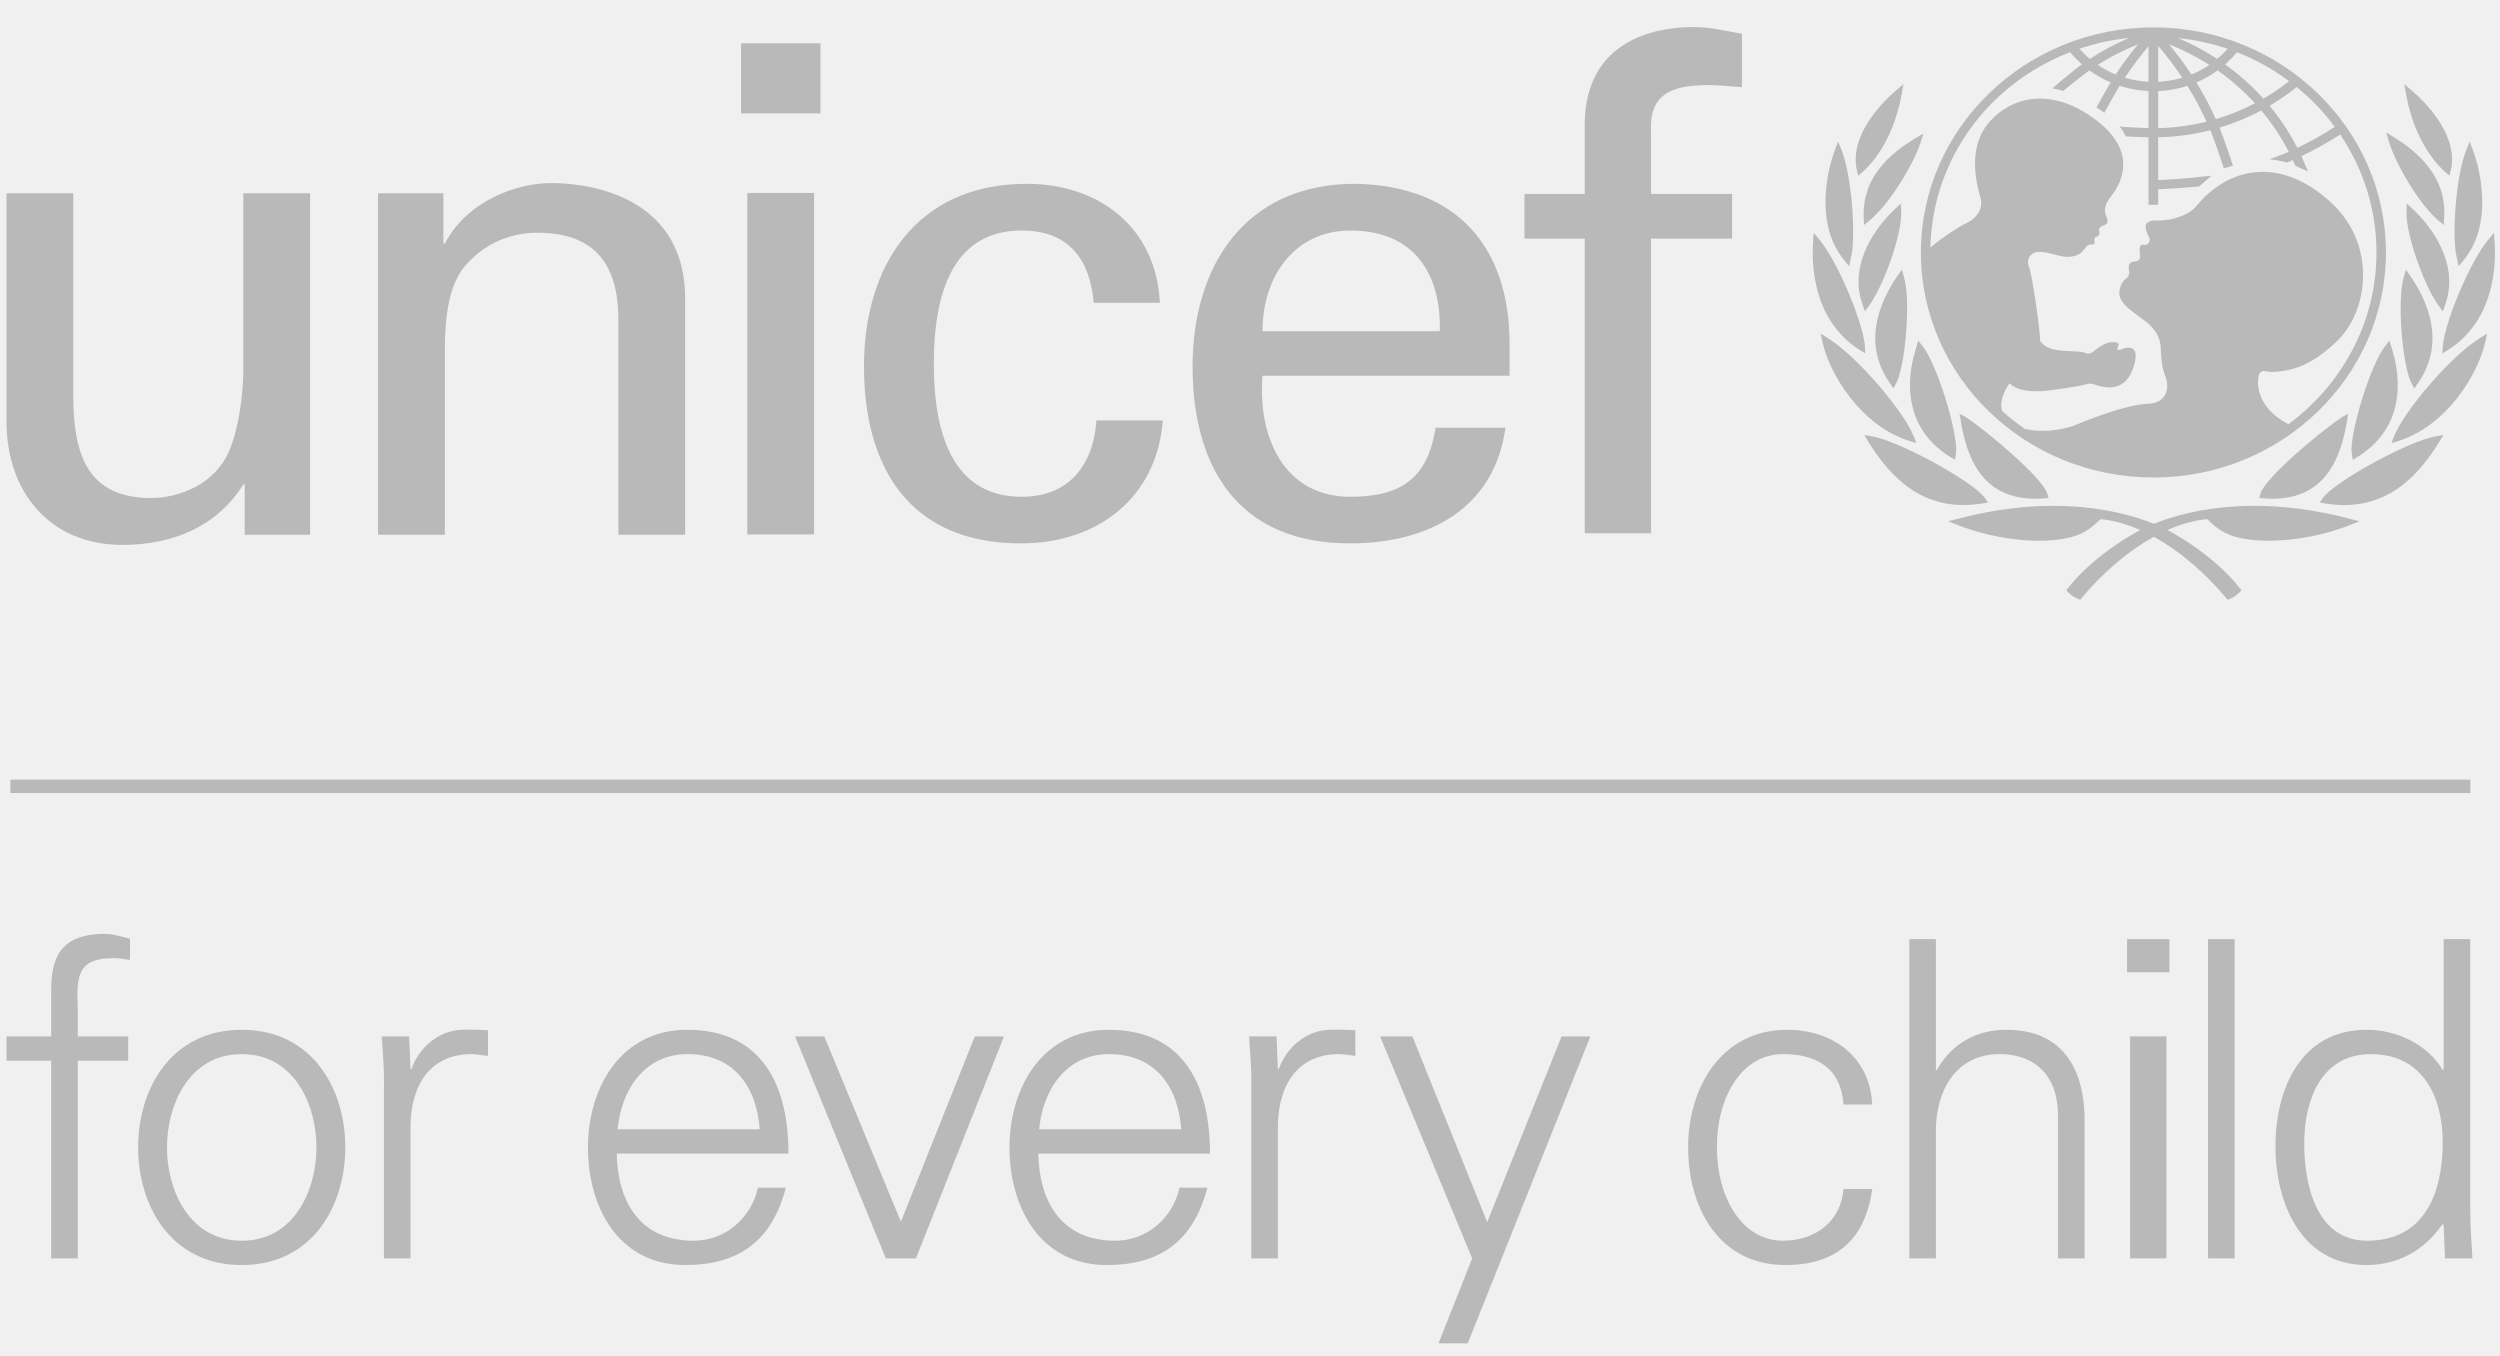
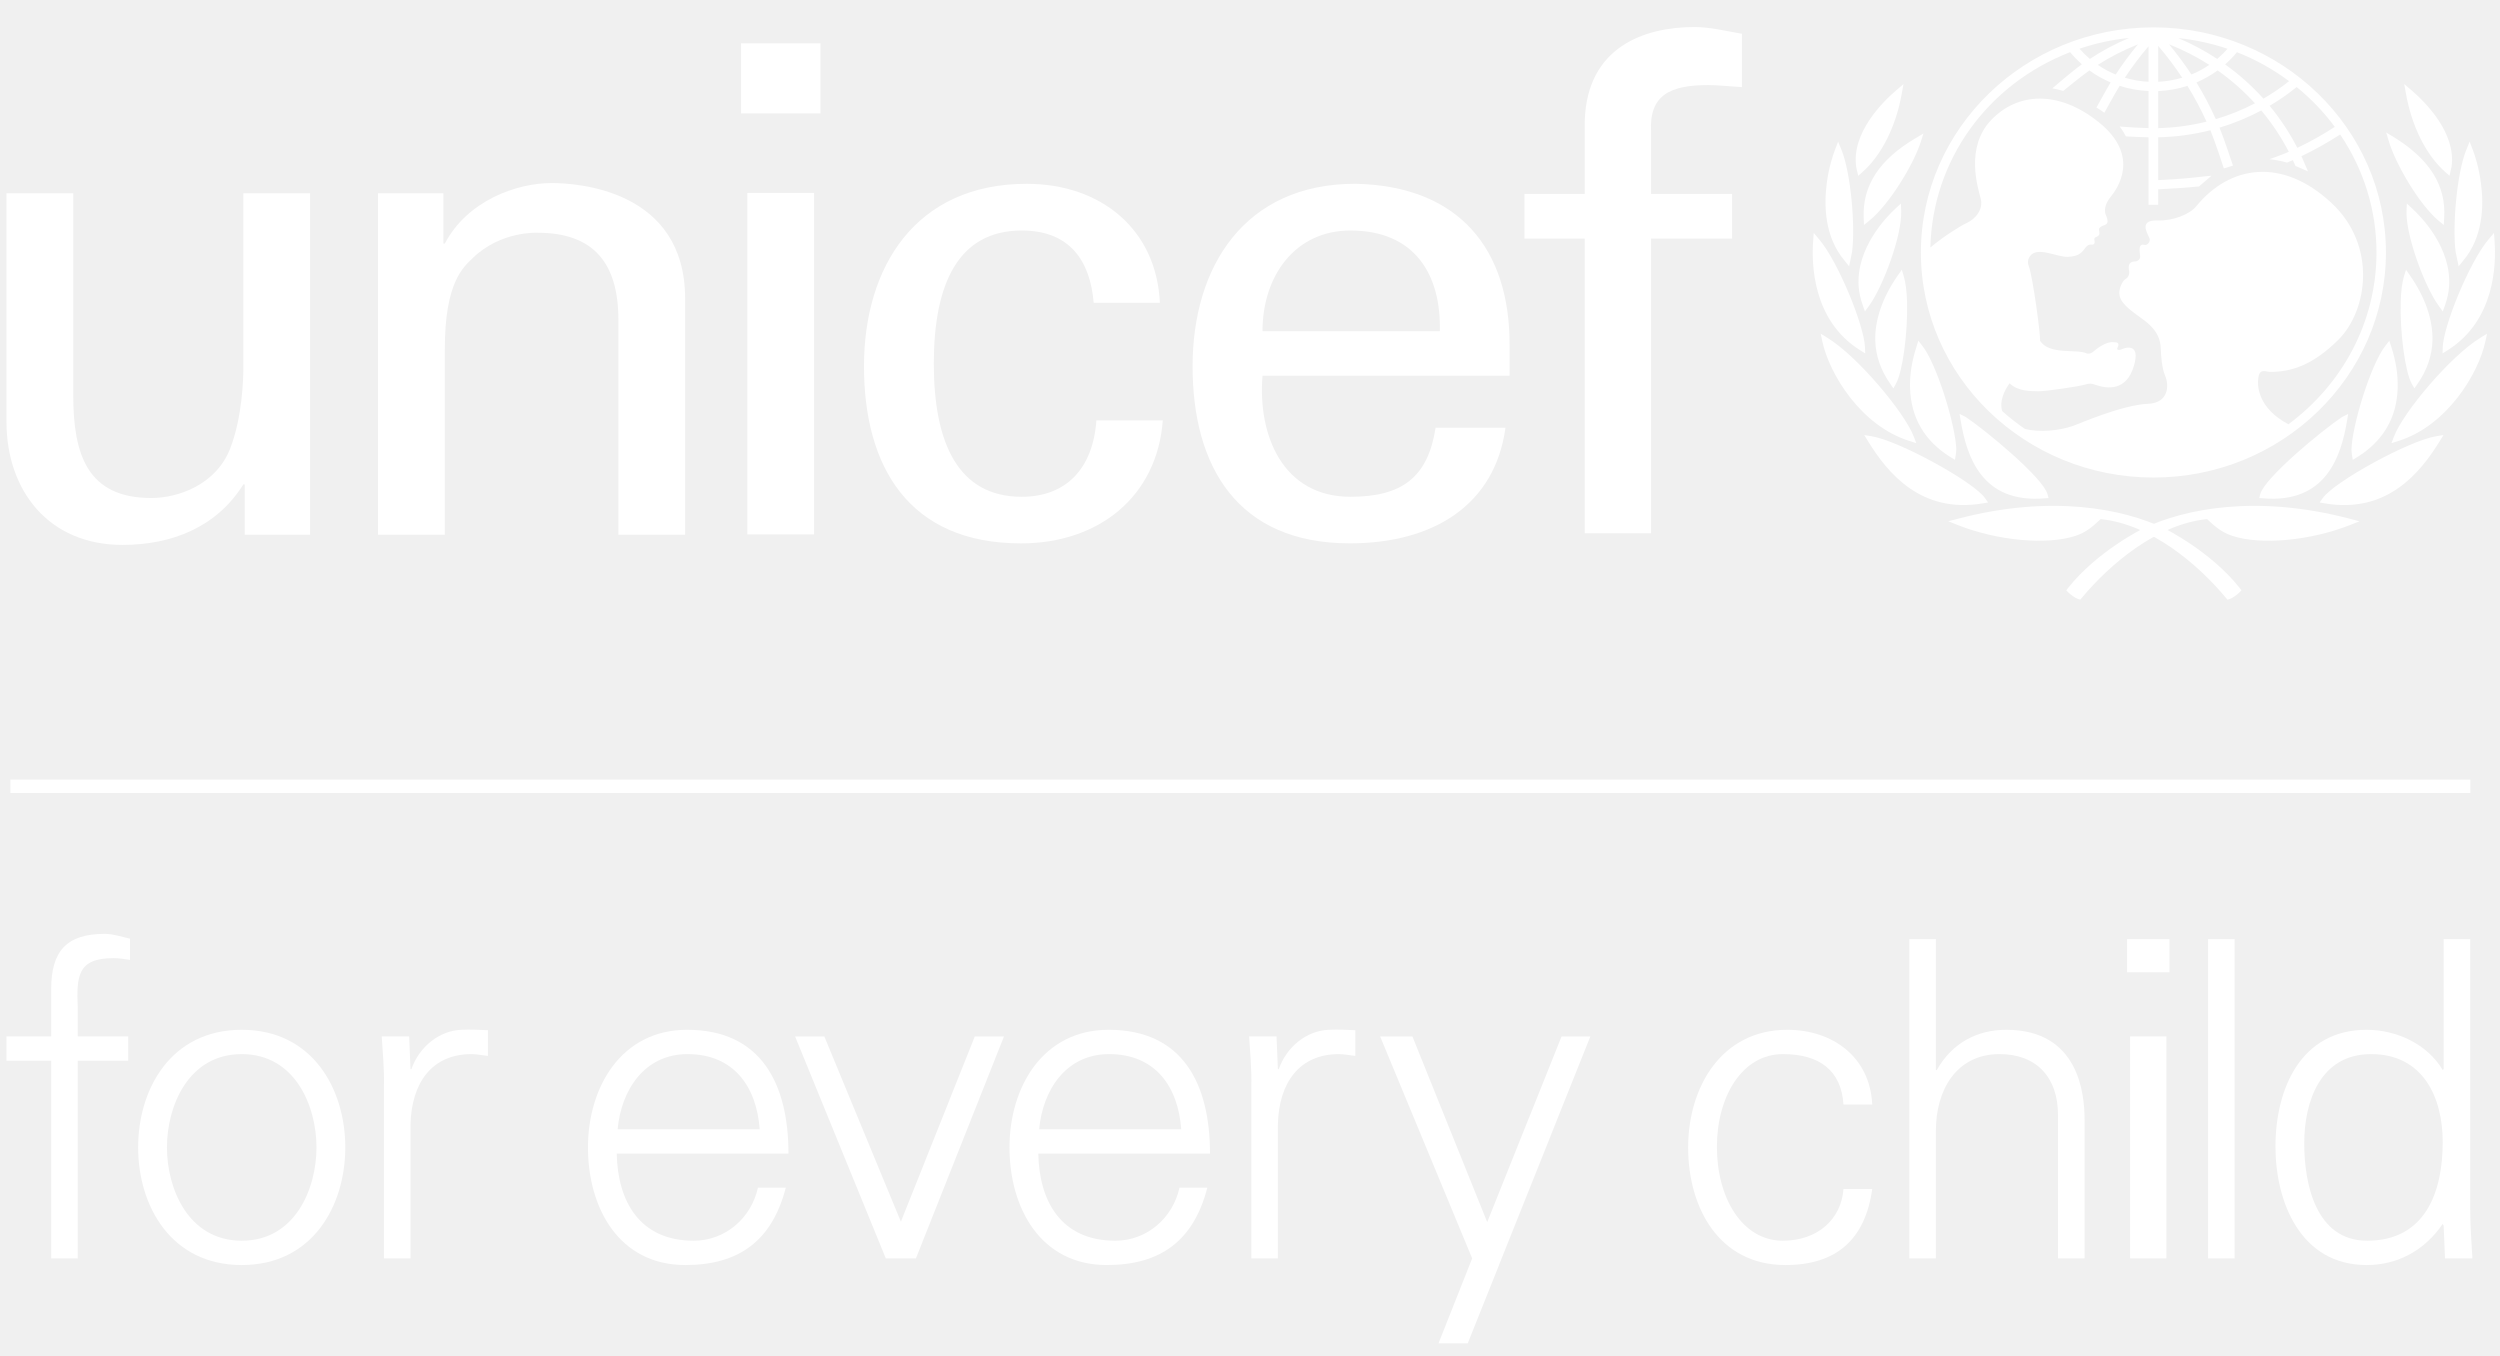
<svg xmlns="http://www.w3.org/2000/svg" width="59px" height="32px" viewBox="0 0 59 32" version="1.1">
  <g id="TIPP-(Unicef)" stroke="none" stroke-width="1" fill="none" fill-rule="evenodd">
-     <g id="Login-(Unicef)" transform="translate(-118, -824)" fill="#B9B9B9">
+     <g id="Login-(Unicef)" transform="translate(-118, -824)" fill="#FFFFFF">
      <g id="Footer" transform="translate(0, 802)">
        <g id="Unicef-logo-footer" transform="translate(118, 22)">
          <polygon id="Fill-2" points="0.245 18.715 58.3 18.715 58.3 18.399 0.245 18.399" />
          <path d="M1.208,29.698 L1.208,25.034 L0.153,25.034 L0.153,24.459 L1.208,24.459 L1.208,23.343 C1.208,22.445 1.573,22.039 2.472,22.039 C2.67,22.039 2.879,22.111 3.068,22.153 L3.068,22.654 C2.942,22.634 2.806,22.612 2.681,22.612 C1.824,22.612 1.804,23.04 1.835,23.792 L1.835,24.459 L3.026,24.459 L3.026,25.034 L1.835,25.034 L1.835,29.698 L1.208,29.698 Z" id="Fill-3" />
          <path d="M5.705,24.877 C4.441,24.877 3.94,26.108 3.94,27.079 C3.94,28.049 4.441,29.281 5.705,29.281 C6.968,29.281 7.469,28.049 7.469,27.079 C7.469,26.108 6.968,24.877 5.705,24.877 M8.149,27.079 C8.149,28.456 7.376,29.855 5.705,29.855 C4.033,29.855 3.26,28.456 3.26,27.079 C3.26,25.701 4.033,24.303 5.705,24.303 C7.376,24.303 8.149,25.701 8.149,27.079" id="Fill-4" />
          <path d="M9.688,29.698 L9.061,29.698 L9.061,25.639 C9.072,25.231 9.03,24.815 9.009,24.459 L9.656,24.459 L9.688,25.231 L9.709,25.231 C9.897,24.7 10.367,24.324 10.889,24.303 C11.098,24.293 11.307,24.303 11.516,24.313 L11.516,24.919 C11.39,24.908 11.255,24.877 11.129,24.877 C10.2,24.877 9.709,25.545 9.688,26.546 L9.688,29.698 Z" id="Fill-5" />
          <path d="M17.929,26.651 C17.855,25.639 17.313,24.877 16.226,24.877 C15.203,24.877 14.66,25.733 14.576,26.651 L17.929,26.651 Z M14.555,27.225 C14.576,28.341 15.088,29.281 16.372,29.281 C17.114,29.281 17.73,28.749 17.887,28.029 L18.545,28.029 C18.221,29.281 17.438,29.855 16.174,29.855 C14.607,29.855 13.876,28.508 13.876,27.079 C13.876,25.659 14.66,24.303 16.216,24.303 C17.97,24.303 18.608,25.587 18.608,27.225 L14.555,27.225 Z" id="Fill-6" />
          <polygon id="Fill-7" points="19.454 24.46 21.261 28.832 23.005 24.46 23.694 24.46 21.616 29.698 20.905 29.698 18.764 24.46" />
          <path d="M27.877,26.651 C27.804,25.639 27.261,24.877 26.175,24.877 C25.151,24.877 24.608,25.733 24.524,26.651 L27.877,26.651 Z M24.504,27.225 C24.524,28.341 25.036,29.281 26.321,29.281 C27.063,29.281 27.678,28.749 27.836,28.029 L28.493,28.029 C28.17,29.281 27.387,29.855 26.122,29.855 C24.556,29.855 23.824,28.508 23.824,27.079 C23.824,25.659 24.608,24.303 26.164,24.303 C27.919,24.303 28.556,25.587 28.556,27.225 L24.504,27.225 Z" id="Fill-8" />
          <path d="M30.158,29.698 L29.531,29.698 L29.531,25.639 C29.542,25.231 29.5,24.815 29.479,24.459 L30.126,24.459 L30.158,25.231 L30.179,25.231 C30.367,24.7 30.837,24.324 31.359,24.303 C31.568,24.293 31.777,24.303 31.986,24.313 L31.986,24.919 C31.861,24.908 31.725,24.877 31.6,24.877 C30.67,24.877 30.179,25.545 30.158,26.546 L30.158,29.698 Z" id="Fill-9" />
          <polygon id="Fill-10" points="33.333 24.46 35.098 28.842 36.853 24.46 37.532 24.46 34.639 31.702 33.949 31.702 34.743 29.698 32.571 24.46" />
          <path d="M43.506,26.067 C43.454,25.263 42.942,24.877 42.075,24.877 C41.114,24.877 40.519,25.878 40.519,27.068 C40.519,28.268 41.114,29.281 42.075,29.281 C42.89,29.281 43.454,28.779 43.506,28.06 L44.185,28.06 C44.018,29.26 43.329,29.855 42.138,29.855 C40.571,29.855 39.84,28.508 39.84,27.079 C39.84,25.659 40.624,24.303 42.18,24.303 C43.256,24.303 44.133,24.95 44.185,26.067 L43.506,26.067 Z" id="Fill-11" />
          <path d="M45.687,25.253 L45.708,25.253 C46.073,24.606 46.669,24.303 47.348,24.303 C49.06,24.303 49.196,25.816 49.196,26.421 L49.196,29.698 L48.569,29.698 L48.569,26.317 C48.569,25.409 48.047,24.877 47.191,24.877 C46.157,24.877 45.687,25.743 45.687,26.682 L45.687,29.698 L45.06,29.698 L45.06,22.164 L45.687,22.164 L45.687,25.253 Z" id="Fill-12" />
          <path d="M51.127,29.698 L50.27,29.698 L50.27,24.459 L51.127,24.459 L51.127,29.698 Z M51.199,22.946 L50.199,22.946 L50.199,22.164 L51.199,22.164 L51.199,22.946 Z" id="Fill-13" />
          <polygon id="Fill-14" points="52.11 29.698 52.737 29.698 52.737 22.164 52.11 22.164" />
          <path d="M55.957,24.877 C54.766,24.877 54.38,25.983 54.38,26.985 C54.38,27.955 54.662,29.281 55.863,29.281 C57.231,29.281 57.648,28.144 57.648,26.954 C57.648,25.889 57.179,24.877 55.957,24.877 L55.957,24.877 Z M57.67,28.926 L57.648,28.884 C57.22,29.511 56.584,29.855 55.853,29.855 C54.296,29.855 53.701,28.373 53.701,27.058 C53.701,25.701 54.296,24.303 55.853,24.303 C56.553,24.303 57.283,24.637 57.648,25.252 L57.67,25.232 L57.67,22.164 L58.297,22.164 L58.297,28.519 C58.297,28.926 58.328,29.344 58.349,29.698 L57.702,29.698 L57.67,28.926 Z" id="Fill-15" />
          <path d="M54.006,10.013 C53.276,9.625 53.262,9.088 53.301,8.89 C53.339,8.688 53.482,8.777 53.573,8.777 C54.052,8.777 54.557,8.639 55.179,8.025 C55.881,7.332 56.101,5.793 55.023,4.79 C53.861,3.707 52.626,3.897 51.83,4.869 C51.667,5.068 51.269,5.214 50.924,5.203 C50.413,5.184 50.735,5.574 50.735,5.654 C50.735,5.736 50.657,5.793 50.612,5.78 C50.438,5.732 50.508,5.98 50.508,6.055 C50.508,6.131 50.436,6.169 50.399,6.169 C50.184,6.169 50.243,6.356 50.25,6.408 C50.256,6.457 50.237,6.544 50.165,6.583 C50.097,6.62 50.016,6.783 50.016,6.909 C50.016,7.135 50.23,7.29 50.588,7.548 C50.942,7.806 50.988,8.05 50.994,8.226 C51.001,8.401 51.018,8.684 51.099,8.872 C51.194,9.097 51.182,9.511 50.69,9.53 C50.088,9.553 49.019,10.018 48.929,10.05 C48.589,10.166 48.14,10.209 47.79,10.124 C47.601,9.995 47.421,9.854 47.252,9.702 C47.181,9.467 47.303,9.216 47.426,9.046 C47.626,9.241 47.925,9.228 48.092,9.234 C48.261,9.241 49.083,9.116 49.2,9.078 C49.317,9.04 49.368,9.053 49.44,9.078 C49.753,9.188 50.184,9.222 50.359,8.639 C50.534,8.056 50.12,8.219 50.068,8.244 C50.016,8.27 49.945,8.263 49.971,8.213 C50.047,8.065 49.933,8.08 49.868,8.075 C49.7,8.059 49.479,8.232 49.408,8.294 C49.336,8.357 49.265,8.351 49.239,8.338 C49.015,8.23 48.351,8.386 48.144,8.037 C48.164,7.943 47.975,6.526 47.879,6.281 C47.858,6.229 47.84,6.144 47.905,6.05 C48.073,5.804 48.54,6.068 48.792,6.062 C49.095,6.054 49.143,5.932 49.226,5.834 C49.306,5.737 49.364,5.791 49.408,5.765 C49.463,5.73 49.41,5.661 49.43,5.624 C49.45,5.586 49.473,5.605 49.524,5.561 C49.576,5.516 49.516,5.423 49.544,5.386 C49.618,5.277 49.822,5.363 49.7,5.079 C49.632,4.922 49.725,4.752 49.816,4.64 C49.963,4.457 50.529,3.685 49.531,2.884 C48.578,2.119 47.613,2.181 46.991,2.833 C46.37,3.485 46.681,4.439 46.745,4.689 C46.81,4.941 46.624,5.168 46.409,5.266 C46.238,5.344 45.85,5.595 45.557,5.841 C45.604,3.796 46.887,1.997 48.854,1.231 C48.938,1.332 49.031,1.427 49.132,1.518 C48.912,1.673 48.434,2.086 48.434,2.086 C48.434,2.086 48.5,2.096 48.561,2.111 C48.603,2.12 48.692,2.146 48.692,2.146 C48.692,2.146 49.113,1.8 49.31,1.662 C49.464,1.775 49.633,1.869 49.811,1.945 C49.715,2.102 49.476,2.539 49.476,2.539 C49.476,2.539 49.531,2.57 49.58,2.603 C49.63,2.635 49.662,2.663 49.662,2.663 C49.662,2.663 49.924,2.186 50.023,2.026 C50.243,2.097 50.472,2.138 50.705,2.148 L50.705,3.023 C50.576,3.02 50.245,3.006 50.11,2.993 L50.025,2.985 L50.073,3.053 C50.108,3.103 50.136,3.154 50.16,3.199 L50.17,3.218 L50.192,3.22 C50.29,3.227 50.592,3.238 50.705,3.241 L50.705,4.833 L50.933,4.833 L50.933,4.468 C51.268,4.453 51.546,4.431 51.882,4.402 L51.897,4.4 L52.192,4.147 L52.031,4.162 C51.676,4.206 51.363,4.228 51.081,4.243 C51.081,4.243 50.984,4.248 50.933,4.251 L50.933,3.24 C51.346,3.232 51.759,3.176 52.165,3.074 C52.275,3.336 52.483,3.974 52.483,3.974 L52.698,3.909 C52.698,3.909 52.49,3.276 52.381,3.013 C52.723,2.91 53.053,2.773 53.366,2.607 C53.618,2.907 53.836,3.235 54.016,3.583 C53.854,3.655 53.559,3.757 53.559,3.757 C53.795,3.782 53.975,3.837 53.975,3.837 C53.975,3.837 54.058,3.802 54.111,3.779 C54.133,3.825 54.174,3.917 54.174,3.917 L54.469,4.044 L54.435,3.965 C54.435,3.965 54.337,3.738 54.314,3.686 C54.627,3.536 54.934,3.365 55.228,3.174 C55.788,4.002 56.085,4.964 56.085,5.959 C56.085,7.61 55.269,9.08 54.006,10.013 L54.006,10.013 Z M50.247,0.896 C49.922,1.033 49.612,1.197 49.32,1.391 C49.231,1.314 49.151,1.234 49.076,1.15 C49.454,1.021 49.845,0.937 50.247,0.896 L50.247,0.896 Z M49.93,1.759 C49.779,1.698 49.639,1.621 49.509,1.531 C49.805,1.341 50.122,1.18 50.455,1.047 C50.268,1.274 50.09,1.512 49.93,1.759 L49.93,1.759 Z M50.705,1.092 L50.705,1.93 C50.516,1.921 50.328,1.888 50.147,1.834 C50.315,1.579 50.503,1.331 50.705,1.092 L50.705,1.092 Z M50.933,2.15 C51.169,2.139 51.401,2.099 51.623,2.026 C51.791,2.296 51.941,2.579 52.074,2.871 C51.7,2.964 51.317,3.015 50.933,3.024 L50.933,2.15 Z M50.933,1.082 C51.135,1.318 51.325,1.57 51.5,1.834 C51.316,1.888 51.125,1.921 50.933,1.93 L50.933,1.082 Z M52.139,1.531 C52.007,1.622 51.866,1.698 51.718,1.758 C51.559,1.515 51.379,1.277 51.189,1.045 C51.521,1.177 51.841,1.34 52.139,1.531 L52.139,1.531 Z M52.569,1.151 C52.494,1.238 52.413,1.317 52.326,1.391 C52.036,1.199 51.728,1.035 51.406,0.899 C51.806,0.94 52.195,1.024 52.569,1.151 L52.569,1.151 Z M53.217,2.438 C52.923,2.592 52.612,2.717 52.293,2.812 C52.16,2.516 52.007,2.225 51.836,1.946 C52.012,1.87 52.179,1.776 52.336,1.662 C52.658,1.888 52.953,2.15 53.217,2.438 L53.217,2.438 Z M52.792,1.232 C53.23,1.403 53.643,1.633 54.022,1.915 C53.833,2.066 53.63,2.204 53.417,2.328 C53.148,2.029 52.844,1.758 52.513,1.52 C52.614,1.43 52.708,1.335 52.792,1.232 L52.792,1.232 Z M55.101,2.994 C54.82,3.178 54.524,3.343 54.217,3.489 C54.037,3.138 53.817,2.805 53.563,2.497 C53.788,2.364 54.002,2.216 54.201,2.054 C54.541,2.33 54.844,2.646 55.101,2.994 L55.101,2.994 Z M50.821,0.646 C47.794,0.646 45.333,3.029 45.333,5.959 C45.333,8.888 47.794,11.27 50.821,11.27 C53.846,11.27 56.308,8.888 56.308,5.959 C56.308,3.029 53.846,0.646 50.821,0.646 L50.821,0.646 Z" id="Fill-16" />
          <path d="M44.836,2.059 L44.75,2.132 C44.428,2.407 43.694,3.136 43.806,3.935 C43.807,3.937 43.817,3.99 43.817,3.99 C43.818,3.991 43.854,4.149 43.854,4.149 L43.957,4.058 C44.407,3.659 44.745,2.983 44.883,2.204 L44.922,1.984 L44.836,2.059 Z" id="Fill-17" />
          <path d="M43.343,3.438 L43.306,3.535 C43.255,3.669 43.161,3.948 43.112,4.321 C43.043,4.848 43.059,5.594 43.532,6.151 C43.531,6.15 43.584,6.217 43.584,6.217 L43.639,6.285 L43.709,5.946 C43.787,5.347 43.684,4.093 43.458,3.533 L43.379,3.343 L43.343,3.438 Z" id="Fill-18" />
          <path d="M42.804,5.497 L42.79,5.694 C42.751,6.232 42.779,7.556 43.887,8.258 C43.887,8.259 44.019,8.341 44.019,8.341 L44.013,8.19 C43.994,7.687 43.388,6.187 42.933,5.65 L42.804,5.497 Z" id="Fill-19" />
          <path d="M42.988,7.966 L43.007,8.057 C43.169,8.818 43.915,10.051 45.066,10.408 L45.224,10.458 L45.167,10.308 C44.952,9.738 43.842,8.412 43.129,7.974 L42.968,7.875 L42.988,7.966 Z" id="Fill-20" />
          <path d="M45.302,3.205 L45.211,3.259 C44.353,3.765 43.952,4.379 43.983,5.136 L43.99,5.309 L44.115,5.208 C44.578,4.837 45.159,3.887 45.331,3.348 L45.393,3.151 L45.302,3.205 Z" id="Fill-21" />
          <path d="M44.797,4.863 L44.732,4.923 C44.513,5.125 43.803,5.856 43.864,6.761 C43.874,6.901 43.906,7.05 43.962,7.206 L44.012,7.35 L44.103,7.226 C44.443,6.763 44.893,5.543 44.868,4.976 L44.861,4.804 L44.797,4.863 Z" id="Fill-22" />
          <path d="M44.835,6.434 L44.786,6.503 C44.428,7.017 44.245,7.547 44.256,8.033 C44.266,8.394 44.385,8.738 44.61,9.058 L44.684,9.166 L44.747,9.051 C44.902,8.77 45.025,7.857 45.007,7.135 C45,6.88 44.973,6.668 44.93,6.524 L44.883,6.365 L44.835,6.434 Z" id="Fill-23" />
          <path d="M45.25,8.113 L45.228,8.186 C45.12,8.52 45.068,8.846 45.077,9.157 C45.099,9.859 45.419,10.408 46.033,10.789 L46.137,10.852 L46.159,10.716 C46.159,10.714 46.169,10.609 46.169,10.609 C46.152,10.039 45.712,8.601 45.368,8.162 L45.273,8.041 L45.25,8.113 Z" id="Fill-24" />
          <path d="M44.041,10.34 L44.085,10.412 C44.547,11.161 45.331,12.128 46.796,11.879 L46.919,11.859 L46.849,11.759 C46.576,11.366 44.797,10.394 44.168,10.295 L43.996,10.267 L44.041,10.34 Z" id="Fill-25" />
          <path d="M46.209,12.242 L45.979,12.302 L46.2,12.39 C47.131,12.759 48.299,12.869 48.977,12.648 C49.232,12.564 49.386,12.429 49.575,12.251 C50.767,12.37 51.884,13.33 52.535,14.113 C52.535,14.114 52.569,14.153 52.569,14.153 L52.62,14.137 C52.693,14.112 52.806,14.028 52.853,13.979 L52.899,13.931 L52.858,13.878 C52.179,13.019 51.115,12.486 51.069,12.465 C50.112,12.013 48.423,11.661 46.209,12.242" id="Fill-26" />
          <path d="M46.258,9.844 L46.271,9.919 C46.411,10.769 46.767,11.884 48.25,11.761 L48.345,11.754 L48.321,11.664 C48.221,11.278 46.863,10.155 46.388,9.839 L46.245,9.768 L46.258,9.844 Z" id="Fill-27" />
          <path d="M56.74,1.984 L56.779,2.203 C56.917,2.983 57.256,3.659 57.706,4.058 L57.809,4.148 C57.809,4.148 57.844,3.991 57.844,3.99 C57.844,3.99 57.856,3.937 57.857,3.934 C57.97,3.136 57.235,2.408 56.913,2.132 L56.827,2.059 L56.74,1.984 Z" id="Fill-28" />
          <path d="M58.284,3.343 L58.206,3.533 C57.978,4.093 57.875,5.347 57.953,5.946 L58.024,6.284 L58.079,6.217 C58.079,6.217 58.132,6.151 58.132,6.151 C58.604,5.594 58.621,4.848 58.55,4.32 C58.501,3.948 58.409,3.668 58.358,3.535 L58.32,3.438 L58.284,3.343 Z" id="Fill-29" />
          <path d="M58.858,5.497 L58.729,5.65 C58.275,6.187 57.668,7.688 57.649,8.19 L57.644,8.341 C57.644,8.341 57.774,8.259 57.774,8.259 C58.883,7.556 58.911,6.232 58.872,5.695 L58.865,5.596 L58.858,5.497 Z" id="Fill-30" />
          <path d="M58.694,7.876 L58.533,7.974 C57.82,8.412 56.71,9.738 56.496,10.307 L56.438,10.458 L56.597,10.408 C57.748,10.051 58.493,8.818 58.655,8.057 L58.676,7.966 L58.694,7.876 Z" id="Fill-31" />
          <path d="M56.314,3.126 L56.373,3.323 C56.532,3.866 57.093,4.826 57.549,5.207 L57.673,5.31 L57.683,5.136 C57.729,4.38 57.34,3.758 56.494,3.236 L56.403,3.181 L56.314,3.126 Z" id="Fill-32" />
          <path d="M56.801,4.804 L56.794,4.976 C56.771,5.544 57.219,6.763 57.559,7.225 L57.65,7.35 L57.702,7.206 C57.757,7.049 57.789,6.901 57.798,6.761 C57.861,5.856 57.15,5.125 56.93,4.923 L56.866,4.863 L56.801,4.804 Z" id="Fill-33" />
          <path d="M56.782,6.365 L56.733,6.524 C56.689,6.668 56.663,6.879 56.657,7.135 C56.638,7.857 56.761,8.77 56.915,9.052 L56.979,9.166 L57.054,9.058 C57.278,8.738 57.397,8.394 57.406,8.033 C57.418,7.546 57.236,7.018 56.877,6.503 L56.829,6.434 L56.782,6.365 Z" id="Fill-34" />
          <path d="M56.388,8.041 L56.294,8.162 C55.95,8.601 55.51,10.038 55.494,10.609 C55.494,10.609 55.503,10.714 55.503,10.717 L55.525,10.852 L55.629,10.789 C56.243,10.408 56.565,9.859 56.585,9.157 C56.594,8.846 56.544,8.52 56.435,8.185 L56.411,8.113 L56.388,8.041 Z" id="Fill-35" />
          <path d="M57.666,10.267 L57.495,10.295 C56.866,10.394 55.087,11.366 54.813,11.76 L54.744,11.859 L54.866,11.88 C56.333,12.128 57.116,11.161 57.577,10.412 L57.621,10.34 L57.666,10.267 Z" id="Fill-36" />
          <path d="M50.594,12.465 C50.547,12.486 49.484,13.02 48.805,13.878 L48.764,13.931 L48.81,13.979 C48.857,14.028 48.969,14.112 49.043,14.136 L49.093,14.152 C49.093,14.152 49.128,14.114 49.128,14.113 C49.778,13.33 50.895,12.37 52.087,12.251 C52.276,12.429 52.431,12.563 52.687,12.648 C53.363,12.869 54.531,12.759 55.463,12.39 L55.684,12.303 L55.454,12.242 C53.239,11.661 51.55,12.013 50.594,12.465" id="Fill-37" />
          <path d="M55.417,9.768 L55.275,9.84 C54.8,10.155 53.441,11.278 53.341,11.664 L53.318,11.754 L53.412,11.761 C54.895,11.884 55.252,10.769 55.392,9.919 L55.405,9.844 L55.417,9.768 Z" id="Fill-38" />
          <path d="M17.637,4.554 L19.212,4.554 L19.212,12.612 L17.637,12.612 L17.637,4.554 Z M17.489,1.022 L19.363,1.022 L19.363,2.676 L17.489,2.676 L17.489,1.022 Z" id="Fill-39" />
          <path d="M5.743,4.561 L7.318,4.561 L7.318,12.62 L5.775,12.62 L5.775,11.432 L5.743,11.432 C5.112,12.443 4.051,12.86 2.889,12.86 C1.148,12.86 0.153,11.576 0.153,9.955 L0.153,4.561 L1.729,4.561 L1.729,9.329 C1.729,10.726 2.061,11.753 3.57,11.753 C4.217,11.753 5.096,11.432 5.427,10.598 C5.725,9.843 5.743,8.895 5.743,8.703 L5.743,4.561 Z" id="Fill-40" />
          <path d="M10.464,5.748 L10.498,5.748 C11.028,4.737 12.189,4.32 13.018,4.32 C13.599,4.32 16.169,4.465 16.169,7.049 L16.169,12.62 L14.594,12.62 L14.594,7.547 C14.594,6.215 14.014,5.493 12.687,5.493 C12.687,5.493 11.824,5.445 11.161,6.086 C10.929,6.311 10.498,6.664 10.498,8.237 L10.498,12.62 L8.921,12.62 L8.921,4.561 L10.464,4.561 L10.464,5.748 Z" id="Fill-41" />
          <path d="M25.811,7.146 C25.728,6.14 25.234,5.44 24.113,5.44 C22.615,5.44 22.038,6.698 22.038,8.581 C22.038,10.464 22.615,11.724 24.113,11.724 C25.15,11.724 25.793,11.072 25.875,9.921 L27.442,9.921 C27.308,11.724 25.926,12.824 24.096,12.824 C21.444,12.824 20.39,11.007 20.39,8.645 C20.39,6.298 21.608,4.338 24.231,4.338 C25.977,4.338 27.294,5.408 27.373,7.146 L25.811,7.146 Z" id="Fill-42" />
          <path d="M33.98,7.817 C34.013,6.477 33.386,5.44 31.87,5.44 C30.567,5.44 29.795,6.506 29.795,7.817 L33.98,7.817 Z M29.795,8.868 C29.68,10.272 30.273,11.724 31.87,11.724 C33.09,11.724 33.699,11.263 33.88,10.095 L35.529,10.095 C35.281,11.916 33.831,12.823 31.855,12.823 C29.201,12.823 28.145,11.007 28.145,8.645 C28.145,6.297 29.367,4.337 31.986,4.337 C34.457,4.387 35.626,5.901 35.626,8.12 L35.626,8.868 L29.795,8.868 Z" id="Fill-43" />
          <path d="M37.4,12.585 L37.4,5.631 L35.977,5.631 L35.977,4.577 L37.4,4.577 L37.4,2.855 C37.452,1.1 38.817,0.638 39.987,0.638 C40.365,0.638 40.73,0.733 41.11,0.797 L41.11,2.056 C40.844,2.043 40.581,2.008 40.316,2.008 C39.428,2.008 38.917,2.233 38.965,3.109 L38.965,4.577 L40.877,4.577 L40.877,5.631 L38.965,5.631 L38.965,12.585 L37.4,12.585 Z" id="Fill-44" />
        </g>
      </g>
    </g>
  </g>
</svg>
